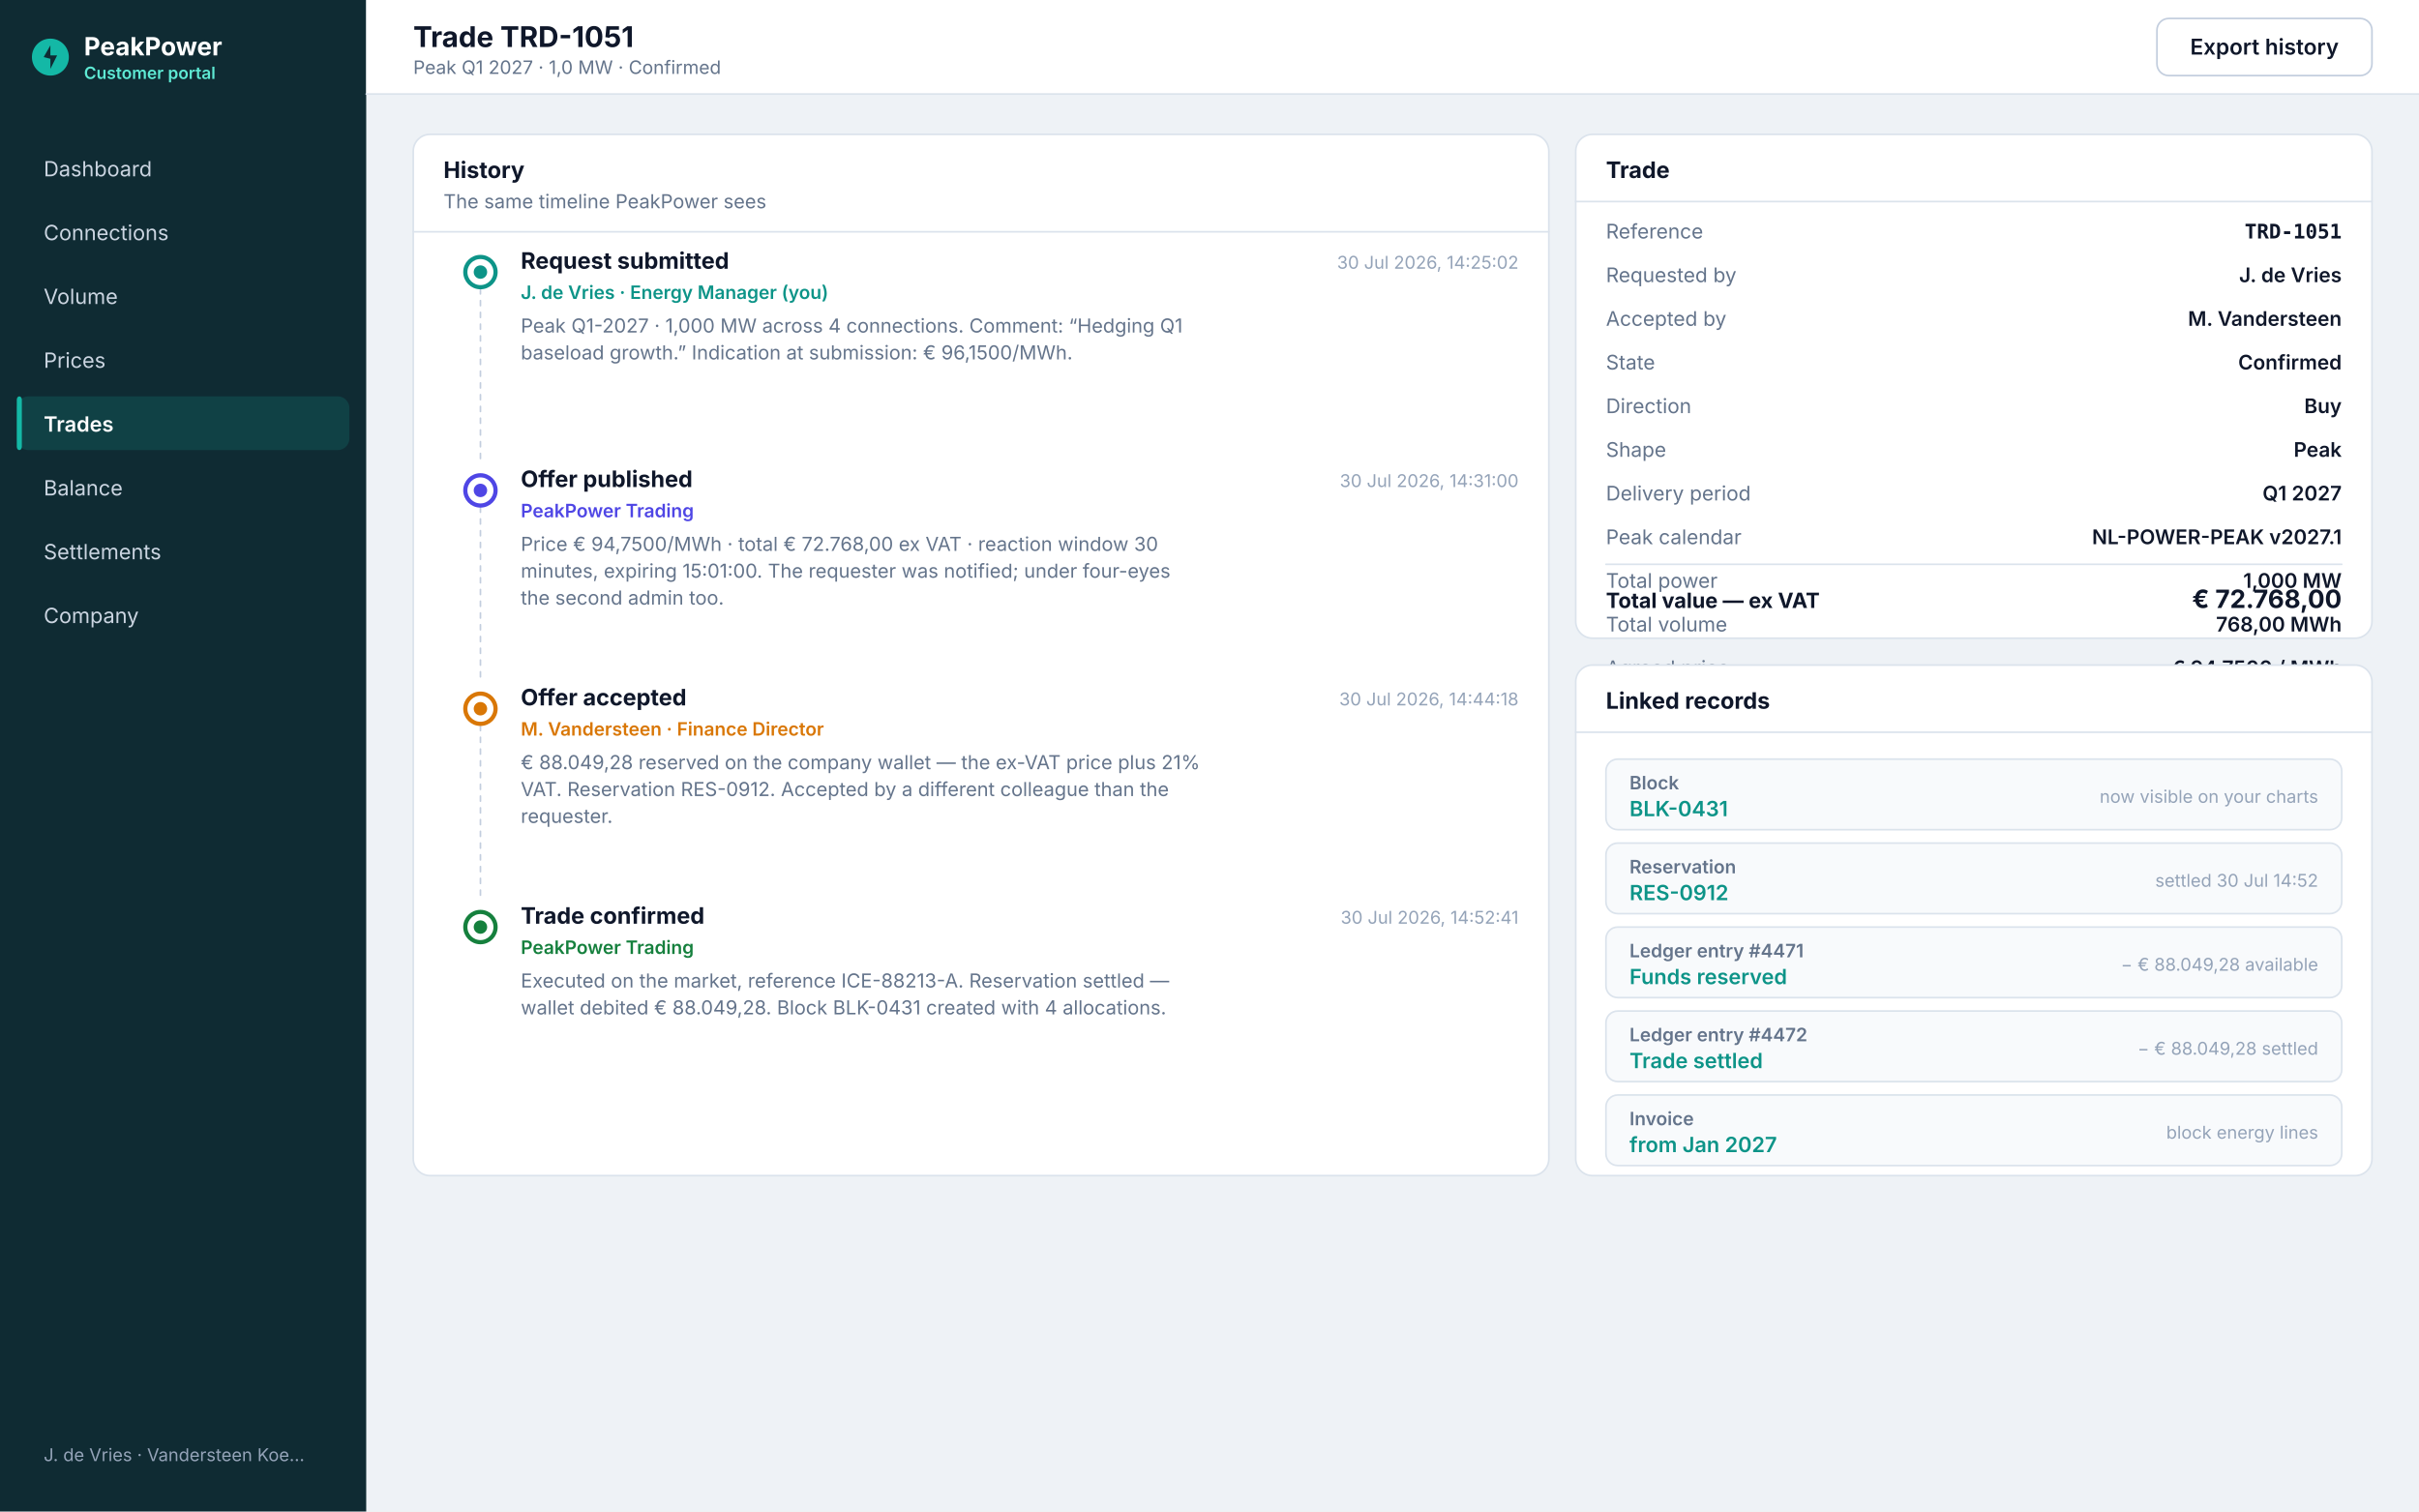
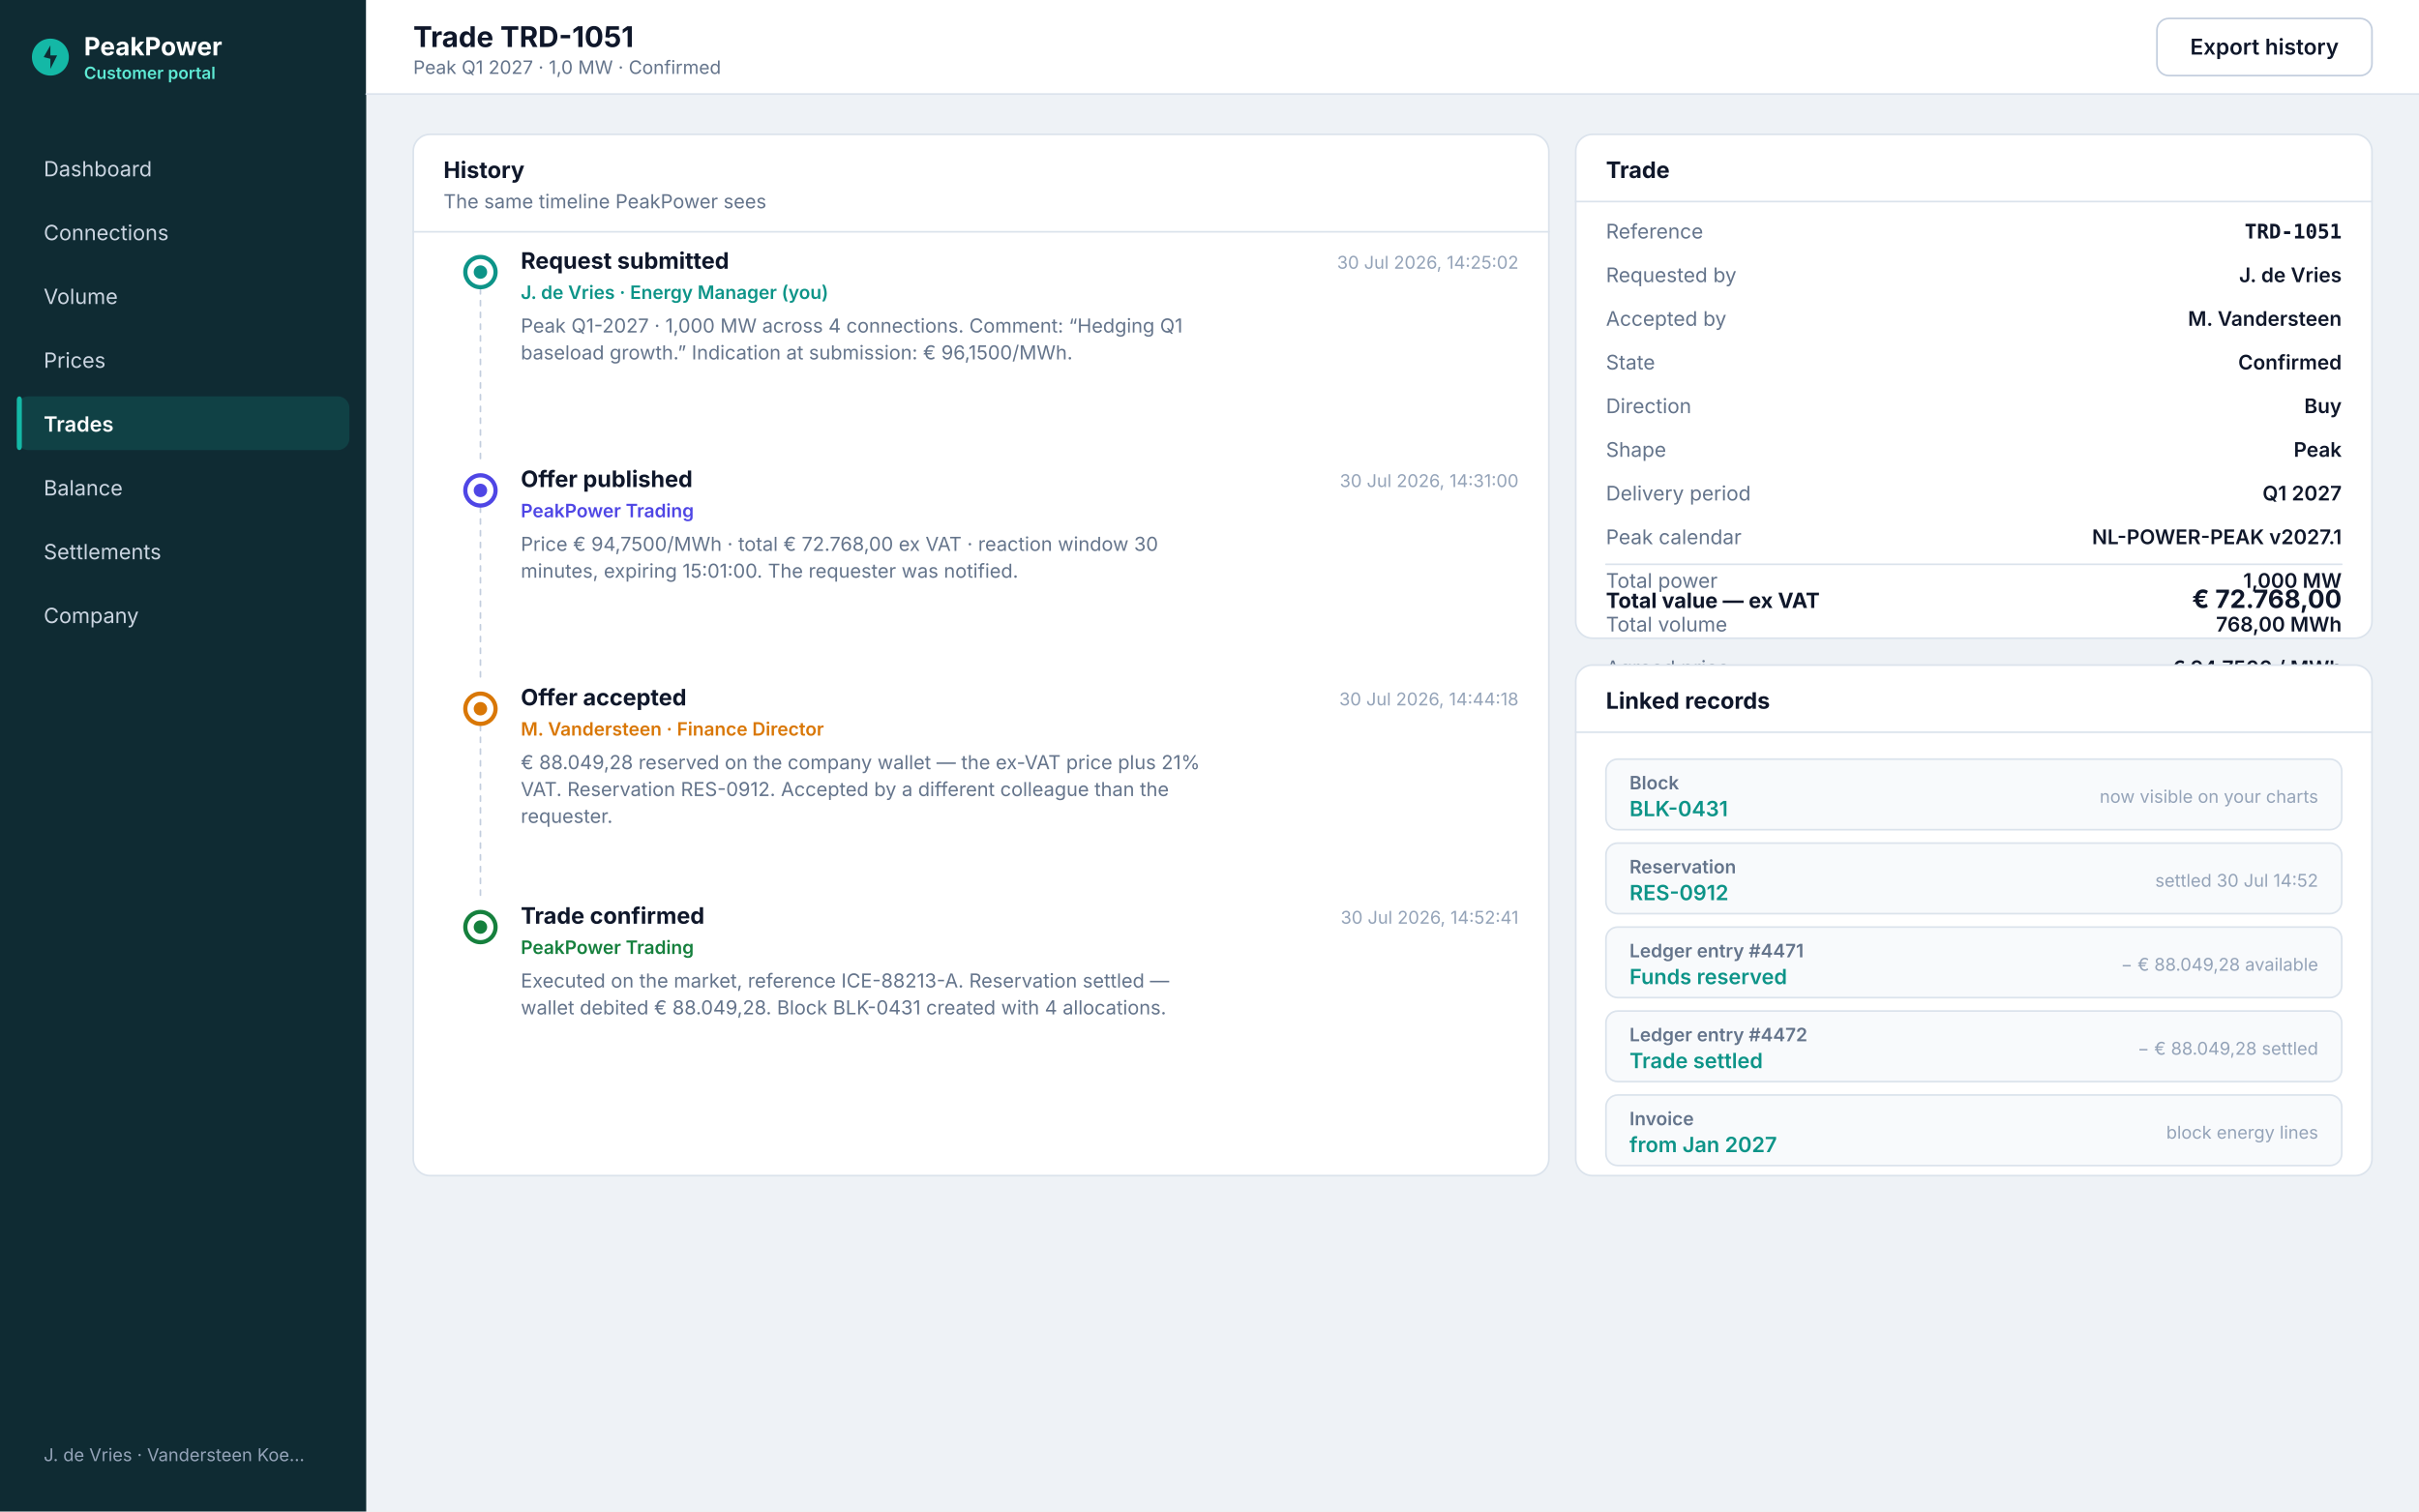
<svg xmlns="http://www.w3.org/2000/svg" viewBox="0 0 1440 900" width="1440" height="900" role="img" aria-label="Customer portal — trade history and audit timeline">
  <rect x="0" y="0" width="1440" height="900" rx="0" fill="#eef2f6" stroke="none" />
  <rect x="0" y="0" width="218" height="900" rx="0" fill="#0f2b33" stroke="none" />
  <g>
    <circle cx="30" cy="34" r="11" fill="#14b8a6" stroke="none" stroke-width="1" />
    <path d="M 26 34 L 30 27 L 30 33 L 34 33 L 30 41 L 30 35 Z" fill="#0f2b33" stroke="none" stroke-width="2" stroke-linejoin="round" stroke-linecap="round" />
  </g>
  <text x="50" y="33" font-family="Inter, 'Segoe UI', -apple-system, BlinkMacSystemFont, 'Helvetica Neue', Arial, sans-serif" font-size="15" fill="#ffffff" font-weight="700" text-anchor="start">PeakPower</text>
  <text x="50" y="47" font-family="Inter, 'Segoe UI', -apple-system, BlinkMacSystemFont, 'Helvetica Neue', Arial, sans-serif" font-size="10" fill="#5eead4" font-weight="600" text-anchor="start">Customer portal</text>
  <text x="26" y="105" font-family="Inter, 'Segoe UI', -apple-system, BlinkMacSystemFont, 'Helvetica Neue', Arial, sans-serif" font-size="12.5" fill="#cbd5e1" font-weight="400" text-anchor="start">Dashboard</text>
  <text x="26" y="143" font-family="Inter, 'Segoe UI', -apple-system, BlinkMacSystemFont, 'Helvetica Neue', Arial, sans-serif" font-size="12.5" fill="#cbd5e1" font-weight="400" text-anchor="start">Connections</text>
  <text x="26" y="181" font-family="Inter, 'Segoe UI', -apple-system, BlinkMacSystemFont, 'Helvetica Neue', Arial, sans-serif" font-size="12.5" fill="#cbd5e1" font-weight="400" text-anchor="start">Volume</text>
  <text x="26" y="219" font-family="Inter, 'Segoe UI', -apple-system, BlinkMacSystemFont, 'Helvetica Neue', Arial, sans-serif" font-size="12.5" fill="#cbd5e1" font-weight="400" text-anchor="start">Prices</text>
  <rect x="10" y="236" width="198" height="32" rx="7" fill="rgba(20,184,166,0.16)" stroke="none" />
  <rect x="10" y="236" width="3" height="32" rx="2" fill="#14b8a6" stroke="none" />
  <text x="26" y="257" font-family="Inter, 'Segoe UI', -apple-system, BlinkMacSystemFont, 'Helvetica Neue', Arial, sans-serif" font-size="12.5" fill="#ffffff" font-weight="600" text-anchor="start">Trades</text>
  <text x="26" y="295" font-family="Inter, 'Segoe UI', -apple-system, BlinkMacSystemFont, 'Helvetica Neue', Arial, sans-serif" font-size="12.5" fill="#cbd5e1" font-weight="400" text-anchor="start">Balance</text>
  <text x="26" y="333" font-family="Inter, 'Segoe UI', -apple-system, BlinkMacSystemFont, 'Helvetica Neue', Arial, sans-serif" font-size="12.5" fill="#cbd5e1" font-weight="400" text-anchor="start">Settlements</text>
  <text x="26" y="371" font-family="Inter, 'Segoe UI', -apple-system, BlinkMacSystemFont, 'Helvetica Neue', Arial, sans-serif" font-size="12.5" fill="#cbd5e1" font-weight="400" text-anchor="start">Company</text>
  <text x="26" y="870" font-family="Inter, 'Segoe UI', -apple-system, BlinkMacSystemFont, 'Helvetica Neue', Arial, sans-serif" font-size="10.5" fill="#94a3b8" font-weight="400" text-anchor="start">J. de Vries · Vandersteen Koe…</text>
  <rect x="218" y="0" width="1222" height="56" rx="0" fill="#ffffff" stroke="none" />
  <line x1="218" y1="56" x2="1440" y2="56" stroke="#dbe3ec" stroke-width="1" stroke-linecap="round" />
  <text x="246" y="28" font-family="Inter, 'Segoe UI', -apple-system, BlinkMacSystemFont, 'Helvetica Neue', Arial, sans-serif" font-size="17" fill="#0f172a" font-weight="700" text-anchor="start">Trade TRD-1051</text>
  <text x="246" y="44" font-family="Inter, 'Segoe UI', -apple-system, BlinkMacSystemFont, 'Helvetica Neue', Arial, sans-serif" font-size="11" fill="#64748b" font-weight="400" text-anchor="start">Peak Q1 2027 · 1,0 MW · Confirmed</text>
  <rect x="1284" y="11" width="128" height="34" rx="7" fill="#ffffff" stroke="#c3cede" stroke-width="1" />
  <text x="1348" y="32.5" font-family="Inter, 'Segoe UI', -apple-system, BlinkMacSystemFont, 'Helvetica Neue', Arial, sans-serif" font-size="13" fill="#0f172a" font-weight="600" text-anchor="middle">Export history</text>
  <rect x="246" y="80" width="676" height="620" rx="10" fill="#ffffff" stroke="#dbe3ec" stroke-width="1" />
  <text x="264" y="106" font-family="Inter, 'Segoe UI', -apple-system, BlinkMacSystemFont, 'Helvetica Neue', Arial, sans-serif" font-size="13.5" fill="#0f172a" font-weight="700" text-anchor="start">History</text>
  <text x="264" y="124" font-family="Inter, 'Segoe UI', -apple-system, BlinkMacSystemFont, 'Helvetica Neue', Arial, sans-serif" font-size="11.5" fill="#64748b" font-weight="400" text-anchor="start">The same timeline PeakPower sees</text>
  <line x1="246" y1="138" x2="922" y2="138" stroke="#dbe3ec" stroke-width="1" stroke-linecap="round" />
  <line x1="286" y1="172" x2="286" y2="276" stroke="#c3cede" stroke-width="1" stroke-dasharray="3 4" stroke-linecap="round" />
  <circle cx="286" cy="162" r="9" fill="#fff" stroke="#0d9488" stroke-width="2.5" />
  <circle cx="286" cy="162" r="4" fill="#0d9488" stroke="none" stroke-width="1" />
  <text x="310" y="160" font-family="Inter, 'Segoe UI', -apple-system, BlinkMacSystemFont, 'Helvetica Neue', Arial, sans-serif" font-size="13.5" fill="#0f172a" font-weight="700" text-anchor="start">Request submitted</text>
  <text x="904" y="160" font-family="Inter, 'Segoe UI', -apple-system, BlinkMacSystemFont, 'Helvetica Neue', Arial, sans-serif" font-size="10.5" fill="#94a3b8" font-weight="400" text-anchor="end">30 Jul 2026, 14:25:02</text>
  <text x="310" y="178" font-family="Inter, 'Segoe UI', -apple-system, BlinkMacSystemFont, 'Helvetica Neue', Arial, sans-serif" font-size="11" fill="#0d9488" font-weight="600" text-anchor="start">J. de Vries · Energy Manager (you)</text>
  <text x="310" y="198" font-family="Inter, 'Segoe UI', -apple-system, BlinkMacSystemFont, 'Helvetica Neue', Arial, sans-serif" font-size="11.5" fill="#64748b" font-weight="400" text-anchor="start">Peak Q1-2027 · 1,000 MW across 4 connections. Comment: “Hedging Q1</text>
  <text x="310" y="214" font-family="Inter, 'Segoe UI', -apple-system, BlinkMacSystemFont, 'Helvetica Neue', Arial, sans-serif" font-size="11.5" fill="#64748b" font-weight="400" text-anchor="start">baseload growth.” Indication at submission: € 96,1500/MWh.</text>
  <line x1="286" y1="302" x2="286" y2="406" stroke="#c3cede" stroke-width="1" stroke-dasharray="3 4" stroke-linecap="round" />
  <circle cx="286" cy="292" r="9" fill="#fff" stroke="#4f46e5" stroke-width="2.5" />
  <circle cx="286" cy="292" r="4" fill="#4f46e5" stroke="none" stroke-width="1" />
  <text x="310" y="290" font-family="Inter, 'Segoe UI', -apple-system, BlinkMacSystemFont, 'Helvetica Neue', Arial, sans-serif" font-size="13.5" fill="#0f172a" font-weight="700" text-anchor="start">Offer published</text>
  <text x="904" y="290" font-family="Inter, 'Segoe UI', -apple-system, BlinkMacSystemFont, 'Helvetica Neue', Arial, sans-serif" font-size="10.5" fill="#94a3b8" font-weight="400" text-anchor="end">30 Jul 2026, 14:31:00</text>
  <text x="310" y="308" font-family="Inter, 'Segoe UI', -apple-system, BlinkMacSystemFont, 'Helvetica Neue', Arial, sans-serif" font-size="11" fill="#4f46e5" font-weight="600" text-anchor="start">PeakPower Trading</text>
  <text x="310" y="328" font-family="Inter, 'Segoe UI', -apple-system, BlinkMacSystemFont, 'Helvetica Neue', Arial, sans-serif" font-size="11.5" fill="#64748b" font-weight="400" text-anchor="start">Price € 94,7500/MWh · total € 72.768,00 ex VAT · reaction window 30</text>
-   <text x="310" y="344" font-family="Inter, 'Segoe UI', -apple-system, BlinkMacSystemFont, 'Helvetica Neue', Arial, sans-serif" font-size="11.5" fill="#64748b" font-weight="400" text-anchor="start">minutes, expiring 15:01:00. The requester was notified; under four-eyes</text>
-   <text x="310" y="360" font-family="Inter, 'Segoe UI', -apple-system, BlinkMacSystemFont, 'Helvetica Neue', Arial, sans-serif" font-size="11.5" fill="#64748b" font-weight="400" text-anchor="start">the second admin too.</text>
+   <text x="310" y="344" font-family="Inter, 'Segoe UI', -apple-system, BlinkMacSystemFont, 'Helvetica Neue', Arial, sans-serif" font-size="11.5" fill="#64748b" font-weight="400" text-anchor="start">minutes, expiring 15:01:00. The requester was notified.</text>
  <line x1="286" y1="432" x2="286" y2="536" stroke="#c3cede" stroke-width="1" stroke-dasharray="3 4" stroke-linecap="round" />
  <circle cx="286" cy="422" r="9" fill="#fff" stroke="#d97706" stroke-width="2.5" />
  <circle cx="286" cy="422" r="4" fill="#d97706" stroke="none" stroke-width="1" />
  <text x="310" y="420" font-family="Inter, 'Segoe UI', -apple-system, BlinkMacSystemFont, 'Helvetica Neue', Arial, sans-serif" font-size="13.5" fill="#0f172a" font-weight="700" text-anchor="start">Offer accepted</text>
  <text x="904" y="420" font-family="Inter, 'Segoe UI', -apple-system, BlinkMacSystemFont, 'Helvetica Neue', Arial, sans-serif" font-size="10.5" fill="#94a3b8" font-weight="400" text-anchor="end">30 Jul 2026, 14:44:18</text>
  <text x="310" y="438" font-family="Inter, 'Segoe UI', -apple-system, BlinkMacSystemFont, 'Helvetica Neue', Arial, sans-serif" font-size="11" fill="#d97706" font-weight="600" text-anchor="start">M. Vandersteen · Finance Director</text>
  <text x="310" y="458" font-family="Inter, 'Segoe UI', -apple-system, BlinkMacSystemFont, 'Helvetica Neue', Arial, sans-serif" font-size="11.5" fill="#64748b" font-weight="400" text-anchor="start">€ 88.049,28 reserved on the company wallet — the ex-VAT price plus 21%</text>
  <text x="310" y="474" font-family="Inter, 'Segoe UI', -apple-system, BlinkMacSystemFont, 'Helvetica Neue', Arial, sans-serif" font-size="11.5" fill="#64748b" font-weight="400" text-anchor="start">VAT. Reservation RES-0912. Accepted by a different colleague than the</text>
  <text x="310" y="490" font-family="Inter, 'Segoe UI', -apple-system, BlinkMacSystemFont, 'Helvetica Neue', Arial, sans-serif" font-size="11.5" fill="#64748b" font-weight="400" text-anchor="start">requester.</text>
  <circle cx="286" cy="552" r="9" fill="#fff" stroke="#15803d" stroke-width="2.5" />
  <circle cx="286" cy="552" r="4" fill="#15803d" stroke="none" stroke-width="1" />
  <text x="310" y="550" font-family="Inter, 'Segoe UI', -apple-system, BlinkMacSystemFont, 'Helvetica Neue', Arial, sans-serif" font-size="13.5" fill="#0f172a" font-weight="700" text-anchor="start">Trade confirmed</text>
  <text x="904" y="550" font-family="Inter, 'Segoe UI', -apple-system, BlinkMacSystemFont, 'Helvetica Neue', Arial, sans-serif" font-size="10.5" fill="#94a3b8" font-weight="400" text-anchor="end">30 Jul 2026, 14:52:41</text>
  <text x="310" y="568" font-family="Inter, 'Segoe UI', -apple-system, BlinkMacSystemFont, 'Helvetica Neue', Arial, sans-serif" font-size="11" fill="#15803d" font-weight="600" text-anchor="start">PeakPower Trading</text>
  <text x="310" y="588" font-family="Inter, 'Segoe UI', -apple-system, BlinkMacSystemFont, 'Helvetica Neue', Arial, sans-serif" font-size="11.5" fill="#64748b" font-weight="400" text-anchor="start">Executed on the market, reference ICE-88213-A. Reservation settled —</text>
  <text x="310" y="604" font-family="Inter, 'Segoe UI', -apple-system, BlinkMacSystemFont, 'Helvetica Neue', Arial, sans-serif" font-size="11.5" fill="#64748b" font-weight="400" text-anchor="start">wallet debited € 88.049,28. Block BLK-0431 created with 4 allocations.</text>
  <rect x="938" y="80" width="474" height="300" rx="10" fill="#ffffff" stroke="#dbe3ec" stroke-width="1" />
  <text x="956" y="106" font-family="Inter, 'Segoe UI', -apple-system, BlinkMacSystemFont, 'Helvetica Neue', Arial, sans-serif" font-size="13.5" fill="#0f172a" font-weight="700" text-anchor="start">Trade</text>
  <line x1="938" y1="120" x2="1412" y2="120" stroke="#dbe3ec" stroke-width="1" stroke-linecap="round" />
  <text x="956" y="142" font-family="Inter, 'Segoe UI', -apple-system, BlinkMacSystemFont, 'Helvetica Neue', Arial, sans-serif" font-size="12" fill="#64748b" font-weight="400" text-anchor="start">Reference</text>
  <text x="1394" y="142" font-family="'SF Mono', 'Cascadia Mono', Menlo, Consolas, monospace" font-size="12" fill="#0f172a" font-weight="600" text-anchor="end">TRD-1051</text>
  <text x="956" y="168" font-family="Inter, 'Segoe UI', -apple-system, BlinkMacSystemFont, 'Helvetica Neue', Arial, sans-serif" font-size="12" fill="#64748b" font-weight="400" text-anchor="start">Requested by</text>
  <text x="1394" y="168" font-family="Inter, 'Segoe UI', -apple-system, BlinkMacSystemFont, 'Helvetica Neue', Arial, sans-serif" font-size="12" fill="#0f172a" font-weight="600" text-anchor="end">J. de Vries</text>
  <text x="956" y="194" font-family="Inter, 'Segoe UI', -apple-system, BlinkMacSystemFont, 'Helvetica Neue', Arial, sans-serif" font-size="12" fill="#64748b" font-weight="400" text-anchor="start">Accepted by</text>
  <text x="1394" y="194" font-family="Inter, 'Segoe UI', -apple-system, BlinkMacSystemFont, 'Helvetica Neue', Arial, sans-serif" font-size="12" fill="#0f172a" font-weight="600" text-anchor="end">M. Vandersteen</text>
  <text x="956" y="220" font-family="Inter, 'Segoe UI', -apple-system, BlinkMacSystemFont, 'Helvetica Neue', Arial, sans-serif" font-size="12" fill="#64748b" font-weight="400" text-anchor="start">State</text>
  <text x="1394" y="220" font-family="Inter, 'Segoe UI', -apple-system, BlinkMacSystemFont, 'Helvetica Neue', Arial, sans-serif" font-size="12" fill="#0f172a" font-weight="600" text-anchor="end">Confirmed</text>
  <text x="956" y="246" font-family="Inter, 'Segoe UI', -apple-system, BlinkMacSystemFont, 'Helvetica Neue', Arial, sans-serif" font-size="12" fill="#64748b" font-weight="400" text-anchor="start">Direction</text>
  <text x="1394" y="246" font-family="Inter, 'Segoe UI', -apple-system, BlinkMacSystemFont, 'Helvetica Neue', Arial, sans-serif" font-size="12" fill="#0f172a" font-weight="600" text-anchor="end">Buy</text>
  <text x="956" y="272" font-family="Inter, 'Segoe UI', -apple-system, BlinkMacSystemFont, 'Helvetica Neue', Arial, sans-serif" font-size="12" fill="#64748b" font-weight="400" text-anchor="start">Shape</text>
  <text x="1394" y="272" font-family="Inter, 'Segoe UI', -apple-system, BlinkMacSystemFont, 'Helvetica Neue', Arial, sans-serif" font-size="12" fill="#0f172a" font-weight="600" text-anchor="end">Peak</text>
  <text x="956" y="298" font-family="Inter, 'Segoe UI', -apple-system, BlinkMacSystemFont, 'Helvetica Neue', Arial, sans-serif" font-size="12" fill="#64748b" font-weight="400" text-anchor="start">Delivery period</text>
  <text x="1394" y="298" font-family="Inter, 'Segoe UI', -apple-system, BlinkMacSystemFont, 'Helvetica Neue', Arial, sans-serif" font-size="12" fill="#0f172a" font-weight="600" text-anchor="end">Q1 2027</text>
  <text x="956" y="324" font-family="Inter, 'Segoe UI', -apple-system, BlinkMacSystemFont, 'Helvetica Neue', Arial, sans-serif" font-size="12" fill="#64748b" font-weight="400" text-anchor="start">Peak calendar</text>
  <text x="1394" y="324" font-family="Inter, 'Segoe UI', -apple-system, BlinkMacSystemFont, 'Helvetica Neue', Arial, sans-serif" font-size="12" fill="#0f172a" font-weight="600" text-anchor="end">NL-POWER-PEAK v2027.1</text>
  <text x="956" y="350" font-family="Inter, 'Segoe UI', -apple-system, BlinkMacSystemFont, 'Helvetica Neue', Arial, sans-serif" font-size="12" fill="#64748b" font-weight="400" text-anchor="start">Total power</text>
  <text x="1394" y="350" font-family="Inter, 'Segoe UI', -apple-system, BlinkMacSystemFont, 'Helvetica Neue', Arial, sans-serif" font-size="12" fill="#0f172a" font-weight="600" text-anchor="end">1,000 MW</text>
  <text x="956" y="376" font-family="Inter, 'Segoe UI', -apple-system, BlinkMacSystemFont, 'Helvetica Neue', Arial, sans-serif" font-size="12" fill="#64748b" font-weight="400" text-anchor="start">Total volume</text>
  <text x="1394" y="376" font-family="Inter, 'Segoe UI', -apple-system, BlinkMacSystemFont, 'Helvetica Neue', Arial, sans-serif" font-size="12" fill="#0f172a" font-weight="600" text-anchor="end">768,00 MWh</text>
  <text x="956" y="402" font-family="Inter, 'Segoe UI', -apple-system, BlinkMacSystemFont, 'Helvetica Neue', Arial, sans-serif" font-size="12" fill="#64748b" font-weight="400" text-anchor="start">Agreed price</text>
  <text x="1394" y="402" font-family="Inter, 'Segoe UI', -apple-system, BlinkMacSystemFont, 'Helvetica Neue', Arial, sans-serif" font-size="12" fill="#0f172a" font-weight="600" text-anchor="end">€ 94,7500 / MWh</text>
  <line x1="956" y1="336" x2="1394" y2="336" stroke="#dbe3ec" stroke-width="1" stroke-linecap="round" />
  <text x="956" y="362" font-family="Inter, 'Segoe UI', -apple-system, BlinkMacSystemFont, 'Helvetica Neue', Arial, sans-serif" font-size="12.5" fill="#0f172a" font-weight="700" text-anchor="start">Total value — ex VAT</text>
  <text x="1394" y="362" font-family="Inter, 'Segoe UI', -apple-system, BlinkMacSystemFont, 'Helvetica Neue', Arial, sans-serif" font-size="15" fill="#0f172a" font-weight="700" text-anchor="end">€ 72.768,00</text>
  <rect x="938" y="396" width="474" height="304" rx="10" fill="#ffffff" stroke="#dbe3ec" stroke-width="1" />
  <text x="956" y="422" font-family="Inter, 'Segoe UI', -apple-system, BlinkMacSystemFont, 'Helvetica Neue', Arial, sans-serif" font-size="13.5" fill="#0f172a" font-weight="700" text-anchor="start">Linked records</text>
  <line x1="938" y1="436" x2="1412" y2="436" stroke="#dbe3ec" stroke-width="1" stroke-linecap="round" />
  <rect x="956" y="452" width="438" height="42" rx="7" fill="#f8fafc" stroke="#dbe3ec" stroke-width="1" />
  <text x="970" y="470" font-family="Inter, 'Segoe UI', -apple-system, BlinkMacSystemFont, 'Helvetica Neue', Arial, sans-serif" font-size="11" fill="#64748b" font-weight="600" text-anchor="start">Block</text>
  <text x="970" y="486" font-family="Inter, 'Segoe UI', -apple-system, BlinkMacSystemFont, 'Helvetica Neue', Arial, sans-serif" font-size="12.5" fill="#0d9488" font-weight="600" text-anchor="start">BLK-0431</text>
  <text x="1380" y="478" font-family="Inter, 'Segoe UI', -apple-system, BlinkMacSystemFont, 'Helvetica Neue', Arial, sans-serif" font-size="10.5" fill="#94a3b8" font-weight="400" text-anchor="end">now visible on your charts</text>
  <rect x="956" y="502" width="438" height="42" rx="7" fill="#f8fafc" stroke="#dbe3ec" stroke-width="1" />
  <text x="970" y="520" font-family="Inter, 'Segoe UI', -apple-system, BlinkMacSystemFont, 'Helvetica Neue', Arial, sans-serif" font-size="11" fill="#64748b" font-weight="600" text-anchor="start">Reservation</text>
  <text x="970" y="536" font-family="Inter, 'Segoe UI', -apple-system, BlinkMacSystemFont, 'Helvetica Neue', Arial, sans-serif" font-size="12.5" fill="#0d9488" font-weight="600" text-anchor="start">RES-0912</text>
  <text x="1380" y="528" font-family="Inter, 'Segoe UI', -apple-system, BlinkMacSystemFont, 'Helvetica Neue', Arial, sans-serif" font-size="10.5" fill="#94a3b8" font-weight="400" text-anchor="end">settled 30 Jul 14:52</text>
  <rect x="956" y="552" width="438" height="42" rx="7" fill="#f8fafc" stroke="#dbe3ec" stroke-width="1" />
  <text x="970" y="570" font-family="Inter, 'Segoe UI', -apple-system, BlinkMacSystemFont, 'Helvetica Neue', Arial, sans-serif" font-size="11" fill="#64748b" font-weight="600" text-anchor="start">Ledger entry #4471</text>
  <text x="970" y="586" font-family="Inter, 'Segoe UI', -apple-system, BlinkMacSystemFont, 'Helvetica Neue', Arial, sans-serif" font-size="12.5" fill="#0d9488" font-weight="600" text-anchor="start">Funds reserved</text>
  <text x="1380" y="578" font-family="Inter, 'Segoe UI', -apple-system, BlinkMacSystemFont, 'Helvetica Neue', Arial, sans-serif" font-size="10.5" fill="#94a3b8" font-weight="400" text-anchor="end">− € 88.049,28 available</text>
  <rect x="956" y="602" width="438" height="42" rx="7" fill="#f8fafc" stroke="#dbe3ec" stroke-width="1" />
  <text x="970" y="620" font-family="Inter, 'Segoe UI', -apple-system, BlinkMacSystemFont, 'Helvetica Neue', Arial, sans-serif" font-size="11" fill="#64748b" font-weight="600" text-anchor="start">Ledger entry #4472</text>
  <text x="970" y="636" font-family="Inter, 'Segoe UI', -apple-system, BlinkMacSystemFont, 'Helvetica Neue', Arial, sans-serif" font-size="12.5" fill="#0d9488" font-weight="600" text-anchor="start">Trade settled</text>
  <text x="1380" y="628" font-family="Inter, 'Segoe UI', -apple-system, BlinkMacSystemFont, 'Helvetica Neue', Arial, sans-serif" font-size="10.5" fill="#94a3b8" font-weight="400" text-anchor="end">− € 88.049,28 settled</text>
  <rect x="956" y="652" width="438" height="42" rx="7" fill="#f8fafc" stroke="#dbe3ec" stroke-width="1" />
  <text x="970" y="670" font-family="Inter, 'Segoe UI', -apple-system, BlinkMacSystemFont, 'Helvetica Neue', Arial, sans-serif" font-size="11" fill="#64748b" font-weight="600" text-anchor="start">Invoice</text>
  <text x="970" y="686" font-family="Inter, 'Segoe UI', -apple-system, BlinkMacSystemFont, 'Helvetica Neue', Arial, sans-serif" font-size="12.5" fill="#0d9488" font-weight="600" text-anchor="start">from Jan 2027</text>
  <text x="1380" y="678" font-family="Inter, 'Segoe UI', -apple-system, BlinkMacSystemFont, 'Helvetica Neue', Arial, sans-serif" font-size="10.5" fill="#94a3b8" font-weight="400" text-anchor="end">block energy lines</text>
</svg>
